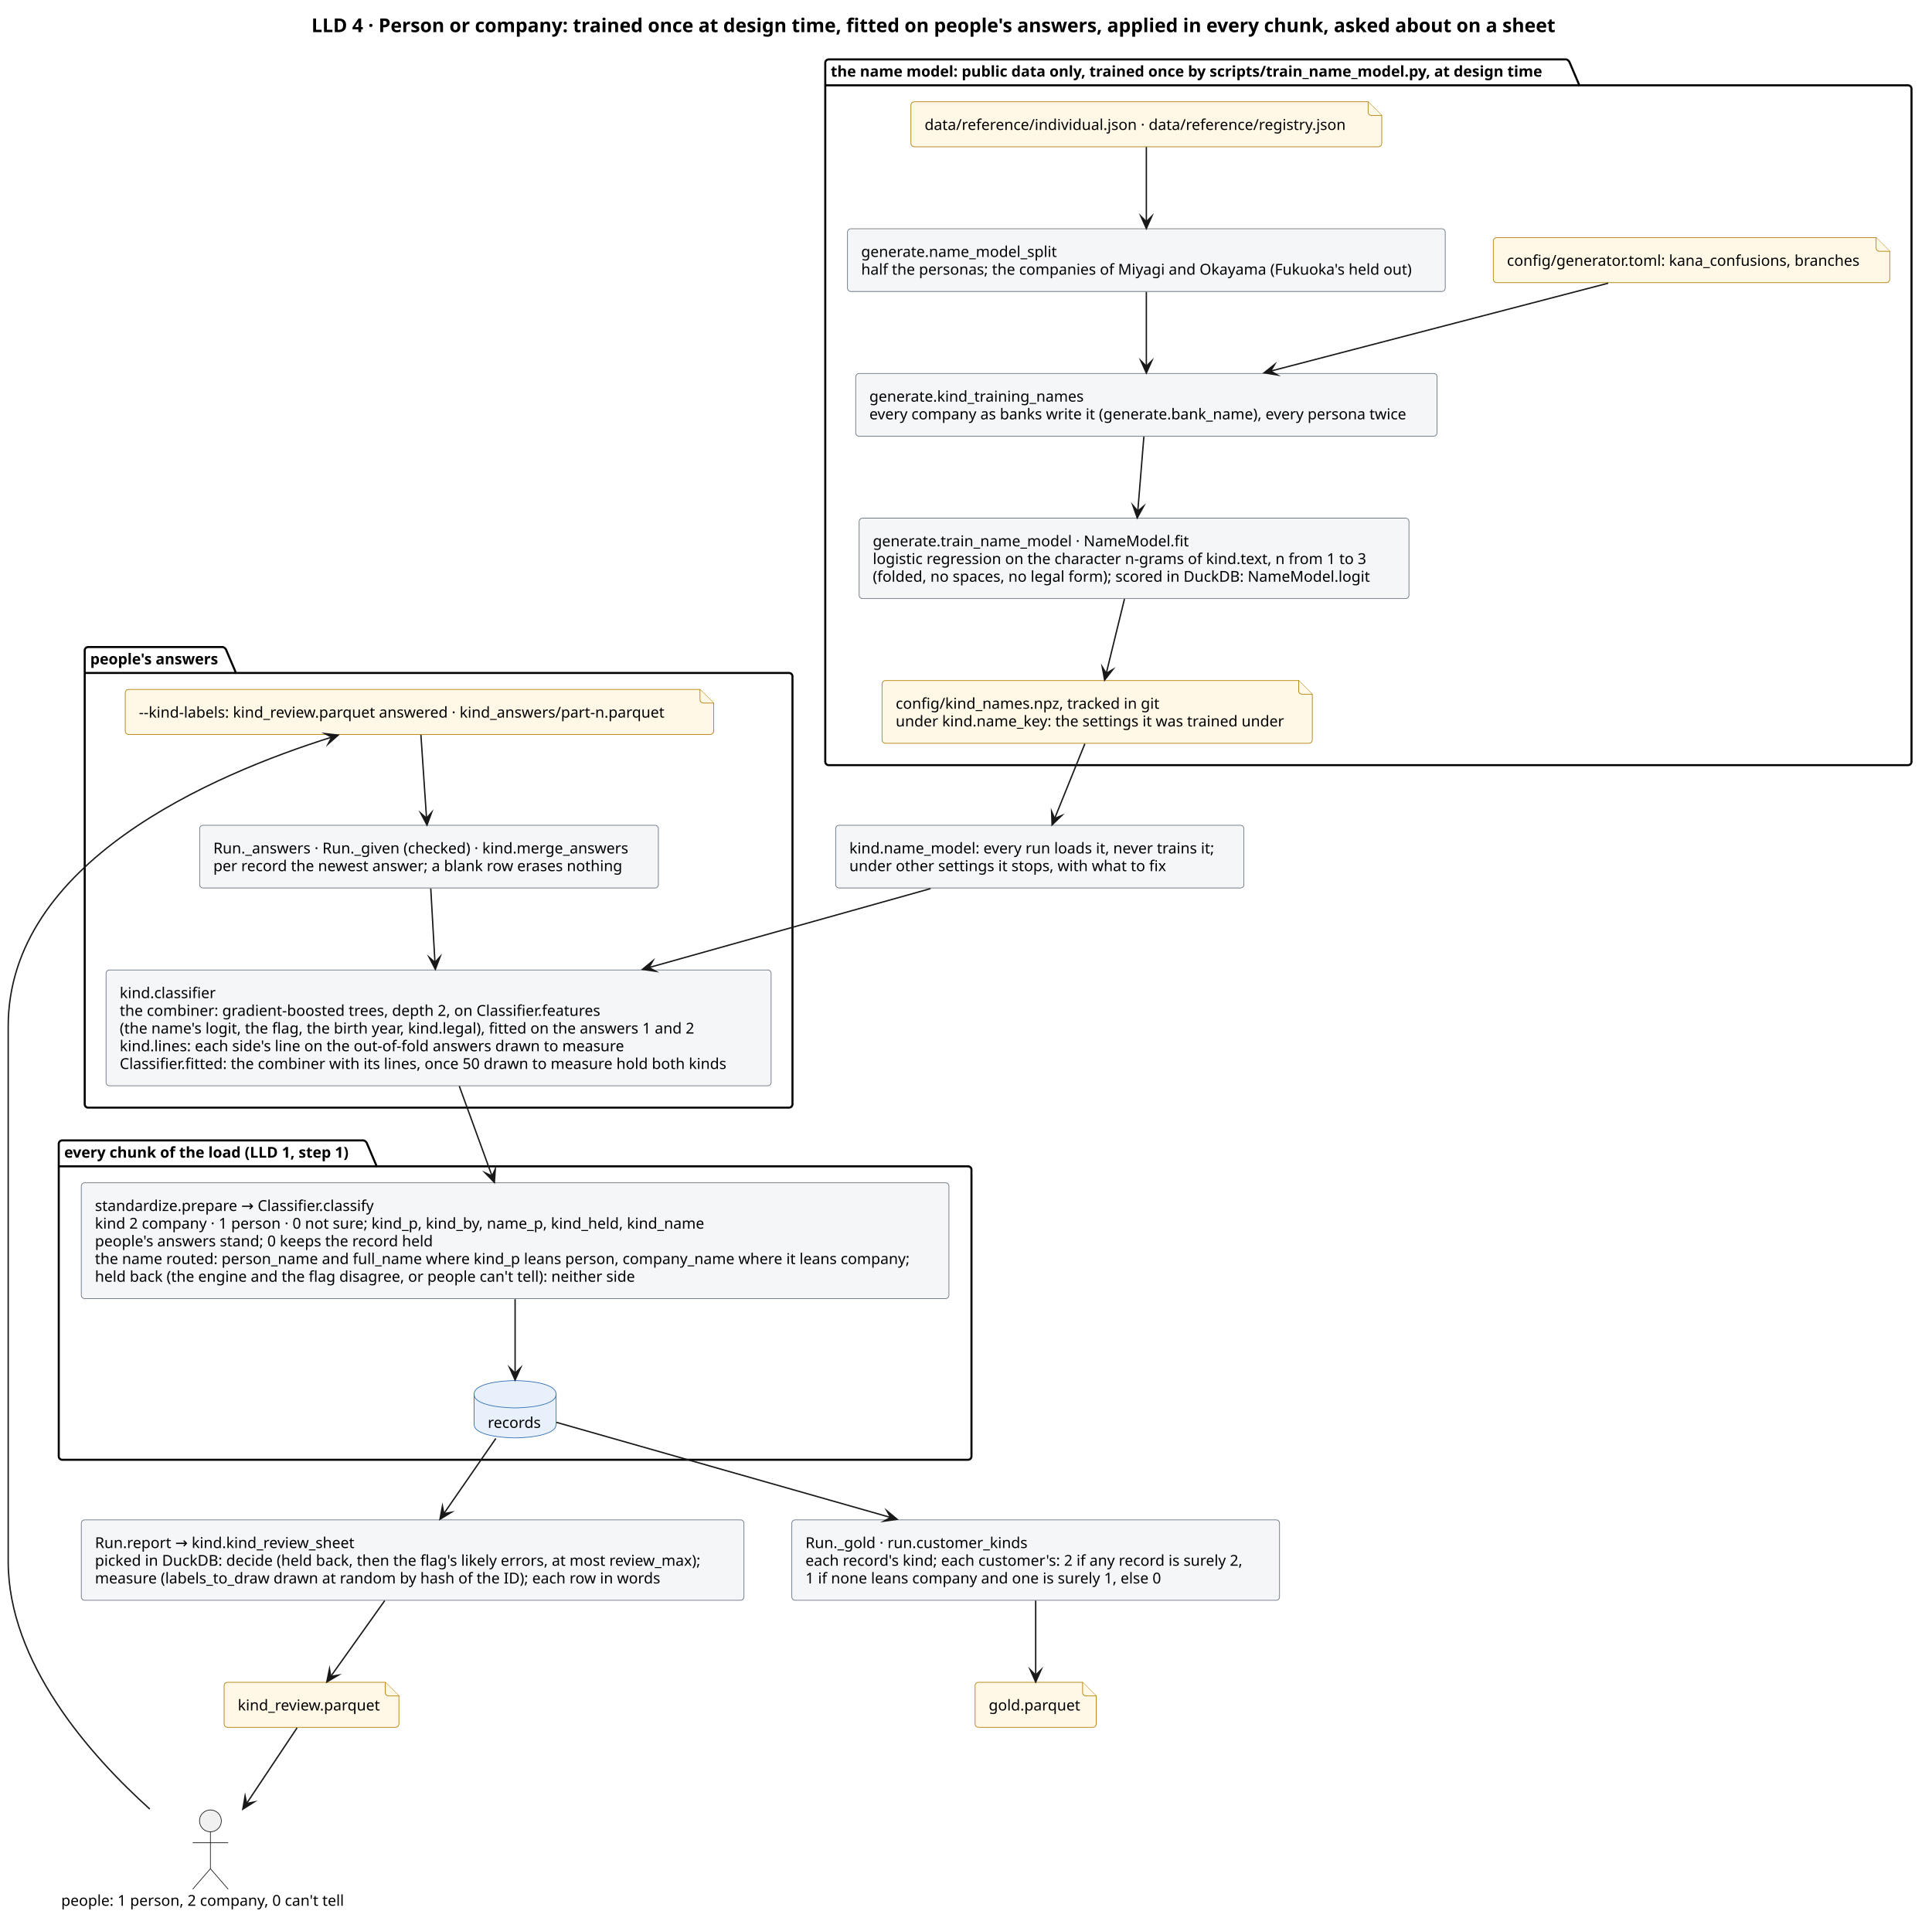
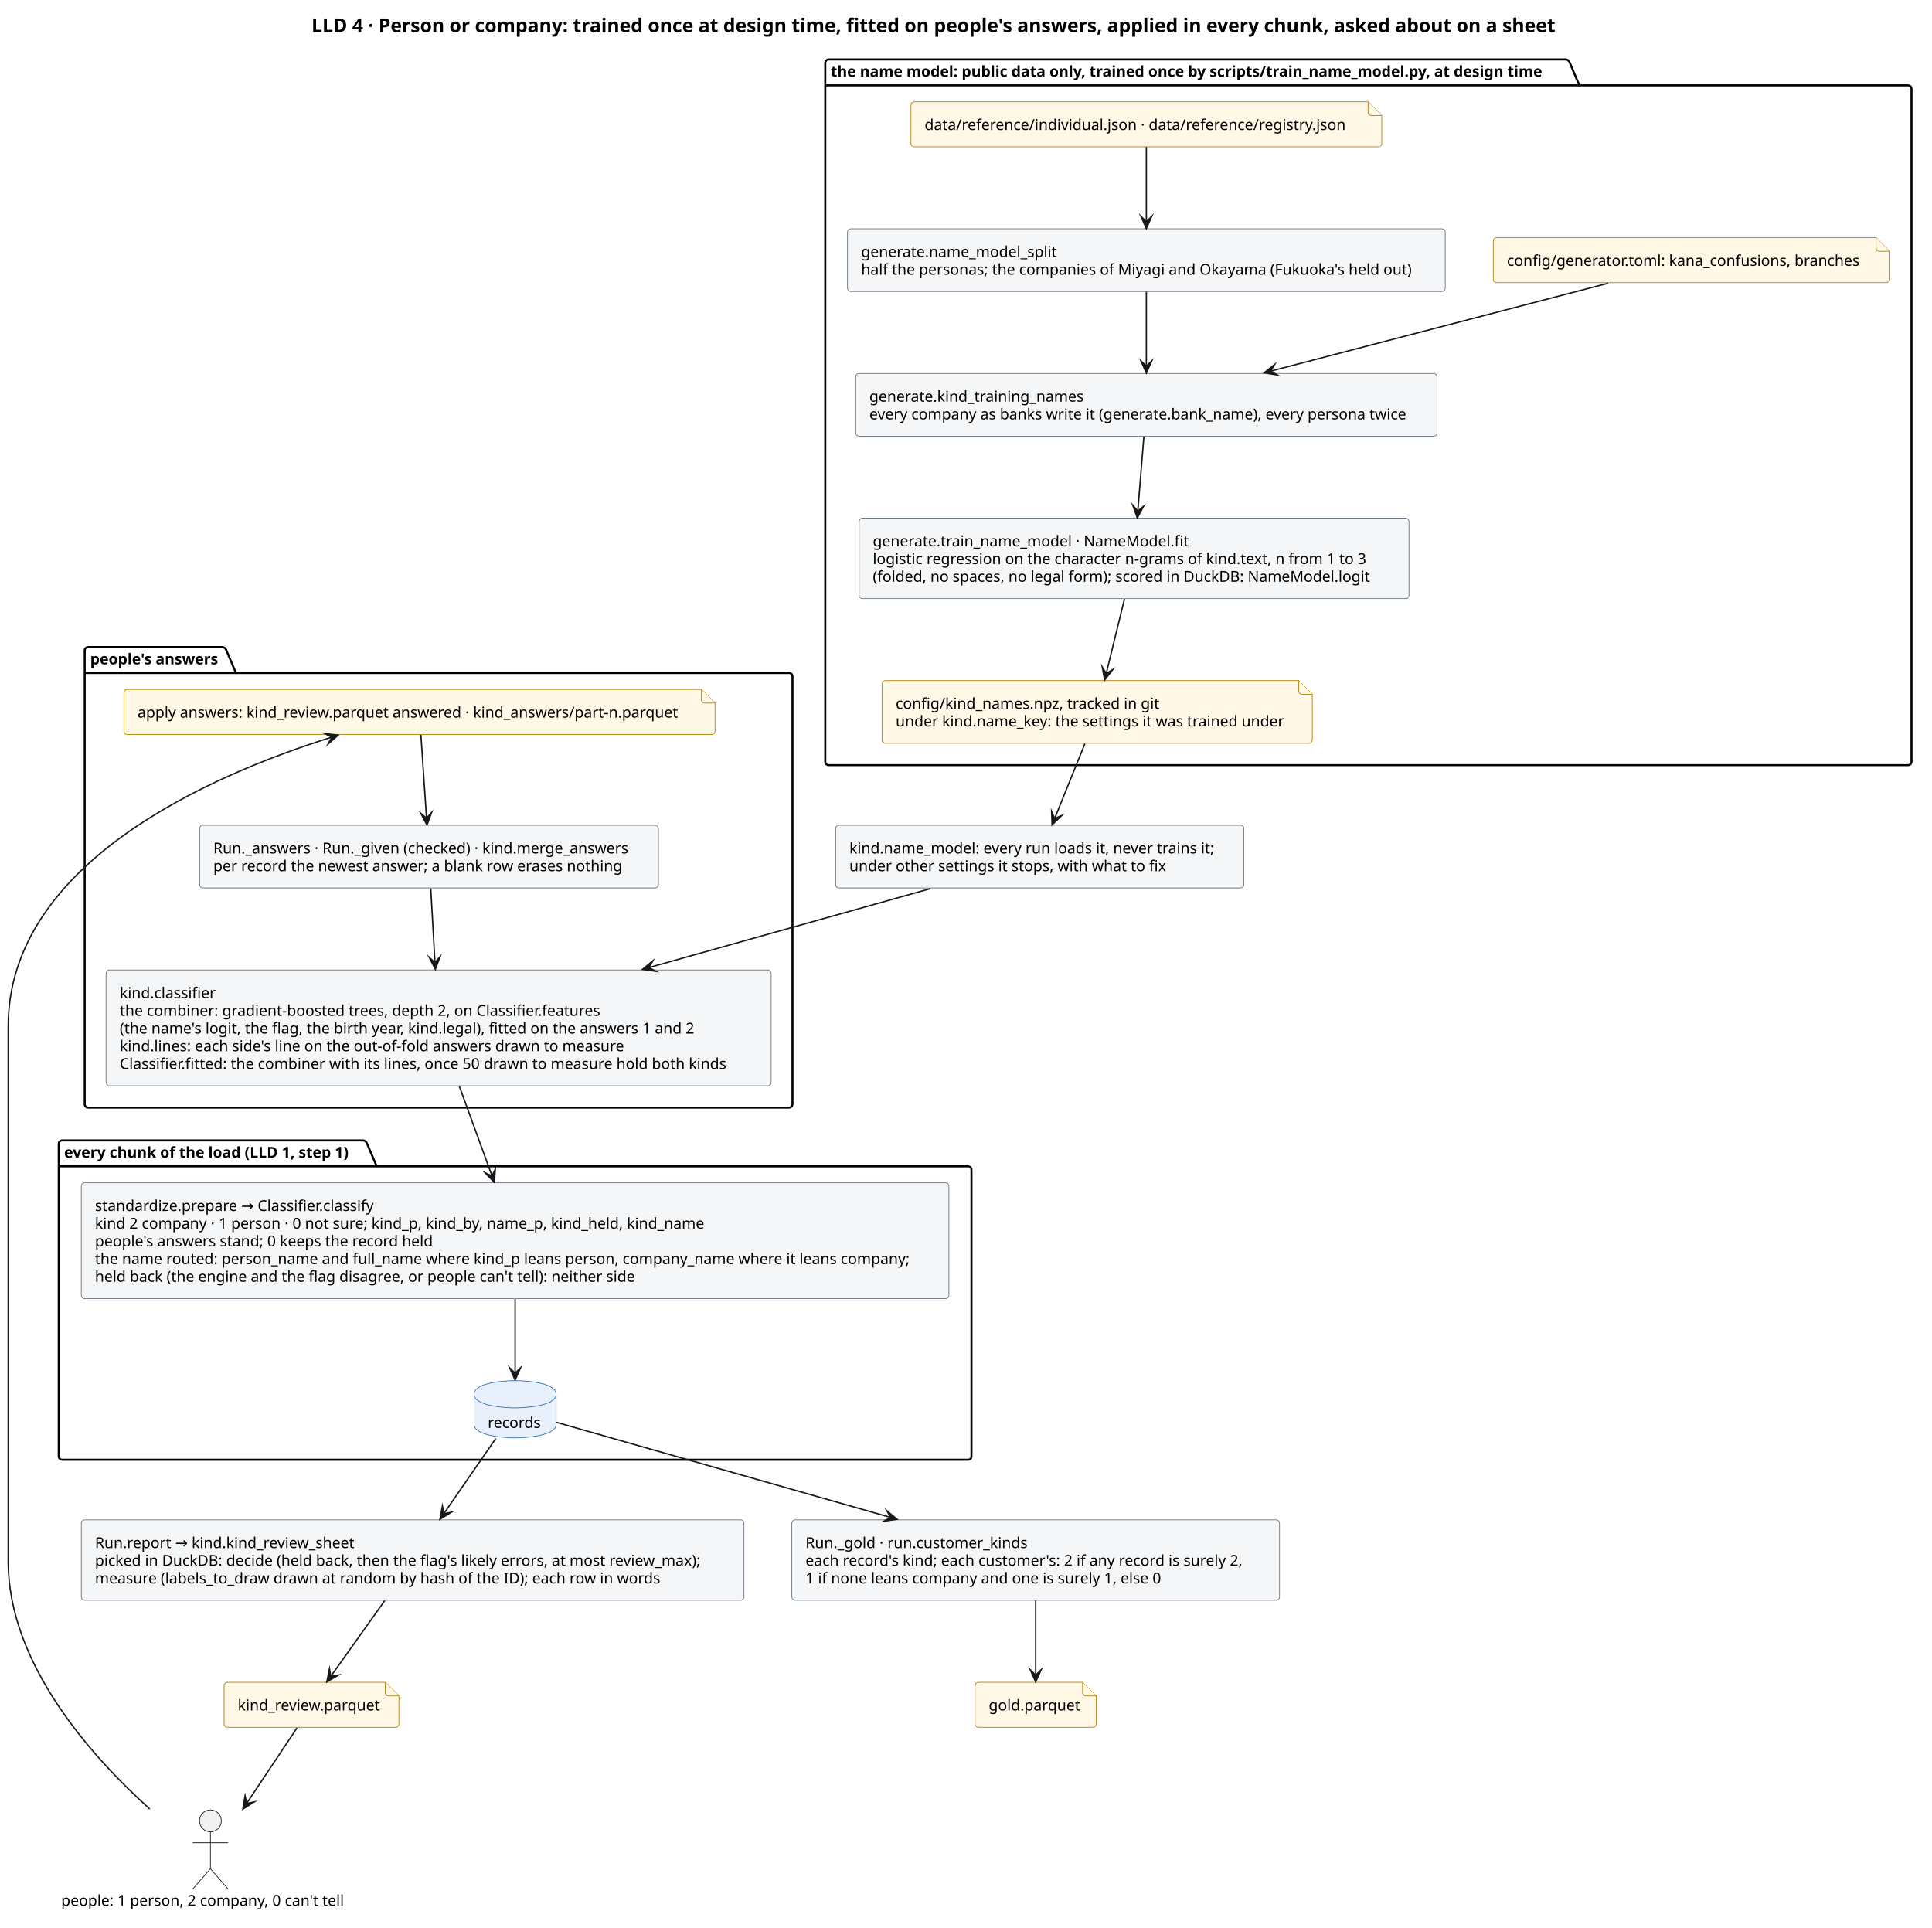
<svg xmlns="http://www.w3.org/2000/svg" version="1.1" data-diagram-type="DESCRIPTION" style="width:1414px;height:1411px;background:#FFFFFF;" width="1414px" height="1411px" viewBox="0 0 1414 1411" zoomAndPan="magnify" preserveAspectRatio="none" contentStyleType="text/css">
  <defs />
  <g font-family="sans-serif" lengthAdjust="spacing">
    <g class="title" data-source-line="1">
      <text x="227.951" y="23.535" fill="#000" font-size="14" textLength="951.098" font-weight="700">LLD 4 · Person or company: trained once at design time, fitted on people's answers, applied in every chunk, asked about on a sheet</text>
    </g>
    <g class="cluster" data-qualified-name="the name model. public data only. trained once by scripts.train_name_model.py. at design time" id="ent0001" data-source-line="16">
      <path d="M606.5,43.488 L1146.409,43.488 A3.75,3.75 0 0 1 1148.909,45.988 L1155.909,62.443 L1396.5,62.443 A2.5,2.5 0 0 1 1399,64.943 L1399,557.538 A2.5,2.5 0 0 1 1396.5,560.038 L606.5,560.038 A2.5,2.5 0 0 1 604,557.538 L604,45.988 A2.5,2.5 0 0 1 606.5,43.488" style="stroke:#000;stroke-width:1.5;" fill="none" />
      <line x1="604" y1="62.443" x2="1155.909" y2="62.443" style="stroke:#000;stroke-width:1.5;" />
      <text x="608" y="56.123" fill="#000" font-size="11" textLength="538.909" font-weight="700">the name model: public data only, trained once by scripts/train_name_model.py, at design time</text>
    </g>
    <g class="cluster" data-qualified-name="people.s answers" id="ent0009" data-source-line="26">
      <path d="M64.5,473.608 L163.2,473.608 A3.75,3.75 0 0 1 165.7,476.108 L172.7,492.563 L577.5,492.563 A2.5,2.5 0 0 1 580,495.063 L580,808.218 A2.5,2.5 0 0 1 577.5,810.718 L64.5,810.718 A2.5,2.5 0 0 1 62,808.218 L62,476.108 A2.5,2.5 0 0 1 64.5,473.608" style="stroke:#000;stroke-width:1.5;" fill="none" />
      <line x1="62" y1="492.563" x2="172.7" y2="492.563" style="stroke:#000;stroke-width:1.5;" />
      <text x="66" y="486.243" fill="#000" font-size="11" textLength="97.7" font-weight="700">people's answers</text>
    </g>
    <g class="cluster" data-qualified-name="every chunk of the load .LLD 1. step 1." id="ent0013" data-source-line="32">
      <path d="M45.5,834.718 L266.205,834.718 A3.75,3.75 0 0 1 268.705,837.218 L275.705,853.673 L708.5,853.673 A2.5,2.5 0 0 1 711,856.173 L711,1065.948 A2.5,2.5 0 0 1 708.5,1068.448 L45.5,1068.448 A2.5,2.5 0 0 1 43,1065.948 L43,837.218 A2.5,2.5 0 0 1 45.5,834.718" style="stroke:#000;stroke-width:1.5;" fill="none" />
      <line x1="43" y1="853.673" x2="275.705" y2="853.673" style="stroke:#000;stroke-width:1.5;" />
      <text x="47" y="847.353" fill="#000" font-size="11" textLength="219.705" font-weight="700">every chunk of the load (LLD 1, step 1)</text>
    </g>
    <g class="entity" data-qualified-name="the name model. public data only. trained once by scripts.train_name_model.py. at design time.f_ref" id="ent0002" data-source-line="17">
      <path d="M666.7,76.988 L666.7,104.943 A2.5,2.5 0 0 0 669.2,107.443 L1008.791,107.443 A2.5,2.5 0 0 0 1011.291,104.943 L1011.291,84.488 L1001.291,74.488 L669.2,74.488 A2.5,2.5 0 0 0 666.7,76.988" style="stroke:#B07D00;stroke-width:0.5;" fill="#FFF8E6" />
      <path d="M1001.291,74.488 L1001.291,81.988 A2.5,2.5 0 0 0 1003.791,84.488 L1011.291,84.488" style="stroke:#B07D00;stroke-width:0.5;" fill="#FFF8E6" />
      <text x="676.7" y="95.123" fill="#000" font-size="11" textLength="324.591">data/reference/individual.json · data/reference/registry.json</text>
    </g>
    <g class="entity" data-qualified-name="the name model. public data only. trained once by scripts.train_name_model.py. at design time.f_gen" id="ent0003" data-source-line="18">
      <path d="M1092.91,176.418 L1092.91,204.373 A2.5,2.5 0 0 0 1095.41,206.873 L1380.587,206.873 A2.5,2.5 0 0 0 1383.087,204.373 L1383.087,183.918 L1373.087,173.918 L1095.41,173.918 A2.5,2.5 0 0 0 1092.91,176.418" style="stroke:#B07D00;stroke-width:0.5;" fill="#FFF8E6" />
      <path d="M1373.087,173.918 L1373.087,181.418 A2.5,2.5 0 0 0 1375.587,183.918 L1383.087,183.918" style="stroke:#B07D00;stroke-width:0.5;" fill="#FFF8E6" />
      <text x="1102.91" y="194.553" fill="#000" font-size="11" textLength="270.177">config/generator.toml: kana_confusions, branches</text>
    </g>
    <g class="entity" data-qualified-name="the name model. public data only. trained once by scripts.train_name_model.py. at design time.split" id="ent0004" data-source-line="19">
      <rect x="620.26" y="167.438" width="437.49" height="45.91" fill="#F4F6F8" style="stroke:#65717E;stroke-width:0.5;" rx="2.5" ry="2.5" />
      <text x="630.26" y="188.073" fill="#000" font-size="11" textLength="146.803">generate.name_model_split</text>
      <text x="630.26" y="201.028" fill="#000" font-size="11" textLength="417.49">half the personas; the companies of Miyagi and Okayama (Fukuoka's held out)</text>
    </g>
    <g class="entity" data-qualified-name="the name model. public data only. trained once by scripts.train_name_model.py. at design time.names" id="ent0005" data-source-line="20">
      <rect x="626.27" y="273.348" width="425.469" height="45.91" fill="#F4F6F8" style="stroke:#65717E;stroke-width:0.5;" rx="2.5" ry="2.5" />
      <text x="636.27" y="293.983" fill="#000" font-size="11" textLength="161.068">generate.kind_training_names</text>
      <text x="636.27" y="306.938" fill="#000" font-size="11" textLength="405.469">every company as banks write it (generate.bank_name), every persona twice</text>
    </g>
    <g class="entity" data-qualified-name="the name model. public data only. trained once by scripts.train_name_model.py. at design time.model" id="ent0006" data-source-line="21">
      <rect x="628.79" y="379.258" width="402.422" height="58.865" fill="#F4F6F8" style="stroke:#65717E;stroke-width:0.5;" rx="2.5" ry="2.5" />
      <text x="638.79" y="399.893" fill="#000" font-size="11" textLength="236.817">generate.train_name_model · NameModel.fit</text>
      <text x="638.79" y="412.848" fill="#000" font-size="11" textLength="382.422">logistic regression on the character n-grams of kind.text, n from 1 to 3</text>
      <text x="638.79" y="425.803" fill="#000" font-size="11" textLength="378.377">(folded, no spaces, no legal form); scored in DuckDB: NameModel.logit</text>
    </g>
    <g class="entity" data-qualified-name="the name model. public data only. trained once by scripts.train_name_model.py. at design time.f_cache" id="ent0007" data-source-line="22">
      <path d="M645.55,500.628 L645.55,541.538 A2.5,2.5 0 0 0 648.05,544.038 L957.955,544.038 A2.5,2.5 0 0 0 960.455,541.538 L960.455,508.128 L950.455,498.128 L648.05,498.128 A2.5,2.5 0 0 0 645.55,500.628" style="stroke:#B07D00;stroke-width:0.5;" fill="#FFF8E6" />
      <path d="M950.455,498.128 L950.455,505.628 A2.5,2.5 0 0 0 952.955,508.128 L960.455,508.128" style="stroke:#B07D00;stroke-width:0.5;" fill="#FFF8E6" />
      <text x="655.55" y="518.763" fill="#000" font-size="11" textLength="204.257">config/kind_names.npz, tracked in git</text>
      <text x="655.55" y="531.718" fill="#000" font-size="11" textLength="294.905">under kind.name_key: the settings it was trained under</text>
    </g>
    <g class="entity" data-qualified-name="people.s answers.f_answers" id="ent0010" data-source-line="27">
-       <path d="M91.67,507.108 L91.67,535.063 A2.5,2.5 0 0 0 94.17,537.563 L519.828,537.563 A2.5,2.5 0 0 0 522.328,535.063 L522.328,514.608 L512.328,504.608 L94.17,504.608 A2.5,2.5 0 0 0 91.67,507.108" style="stroke:#B07D00;stroke-width:0.5;" fill="#FFF8E6" />
-       <path d="M512.328,504.608 L512.328,512.108 A2.5,2.5 0 0 0 514.828,514.608 L522.328,514.608" style="stroke:#B07D00;stroke-width:0.5;" fill="#FFF8E6" />
-       <text x="101.67" y="525.243" fill="#000" font-size="11" textLength="410.658">--kind-labels: kind_review.parquet answered · kind_answers/part-n.parquet</text>
+       <path d="M90.67,507.108 L90.67,535.063 A2.5,2.5 0 0 0 93.17,537.563 L520.831,537.563 A2.5,2.5 0 0 0 523.331,535.063 L523.331,514.608 L513.331,504.608 L93.17,504.608 A2.5,2.5 0 0 0 90.67,507.108" style="stroke:#B07D00;stroke-width:0.5;" fill="#FFF8E6" />
+       <path d="M513.331,504.608 L513.331,512.108 A2.5,2.5 0 0 0 515.831,514.608 L523.331,514.608" style="stroke:#B07D00;stroke-width:0.5;" fill="#FFF8E6" />
+       <text x="100.67" y="525.243" fill="#000" font-size="11" textLength="412.661">apply answers: kind_review.parquet answered · kind_answers/part-n.parquet</text>
    </g>
    <g class="entity" data-qualified-name="people.s answers.merge" id="ent0011" data-source-line="28">
      <rect x="146.12" y="604.038" width="335.756" height="45.91" fill="#F4F6F8" style="stroke:#65717E;stroke-width:0.5;" rx="2.5" ry="2.5" />
      <text x="156.12" y="624.673" fill="#000" font-size="11" textLength="315.756">Run._answers · Run._given (checked) · kind.merge_answers</text>
      <text x="156.12" y="637.628" fill="#000" font-size="11" textLength="309.445">per record the newest answer; a blank row erases nothing</text>
    </g>
    <g class="entity" data-qualified-name="people.s answers.fit" id="ent0012" data-source-line="29">
      <rect x="77.62" y="709.948" width="486.753" height="84.775" fill="#F4F6F8" style="stroke:#65717E;stroke-width:0.5;" rx="2.5" ry="2.5" />
      <text x="87.62" y="730.583" fill="#000" font-size="11" textLength="73.976">kind.classifier</text>
      <text x="87.62" y="743.538" fill="#000" font-size="11" textLength="370.229">the combiner: gradient-boosted trees, depth 2, on Classifier.features</text>
      <text x="87.62" y="756.493" fill="#000" font-size="11" textLength="442.535">(the name's logit, the flag, the birth year, kind.legal), fitted on the answers 1 and 2</text>
      <text x="87.62" y="769.448" fill="#000" font-size="11" textLength="389.206">kind.lines: each side's line on the out-of-fold answers drawn to measure</text>
      <text x="87.62" y="782.403" fill="#000" font-size="11" textLength="466.753">Classifier.fitted: the combiner with its lines, once 50 drawn to measure hold both kinds</text>
    </g>
    <g class="entity" data-qualified-name="every chunk of the load .LLD 1. step 1..classify" id="ent0014" data-source-line="33">
      <rect x="59.49" y="865.718" width="635.022" height="84.775" fill="#F4F6F8" style="stroke:#65717E;stroke-width:0.5;" rx="2.5" ry="2.5" />
      <text x="69.49" y="886.353" fill="#000" font-size="11" textLength="216.949">standardize.prepare → Classifier.classify</text>
      <text x="69.49" y="899.308" fill="#000" font-size="11" textLength="472.162">kind 2 company · 1 person · 0 not sure; kind_p, kind_by, name_p, kind_held, kind_name</text>
      <text x="69.49" y="912.263" fill="#000" font-size="11" textLength="257.522">people's answers stand; 0 keeps the record held</text>
      <text x="69.49" y="925.218" fill="#000" font-size="11" textLength="615.022">the name routed: person_name and full_name where kind_p leans person, company_name where it leans company;</text>
      <text x="69.49" y="938.173" fill="#000" font-size="11" textLength="411.565">held back (the engine and the flag disagree, or people can't tell): neither side</text>
    </g>
    <g class="entity" data-qualified-name="every chunk of the load .LLD 1. step 1..records" id="ent0015" data-source-line="34">
      <path d="M346.97,1020.498 C346.97,1010.498 376.996,1010.498 376.996,1010.498 C376.996,1010.498 407.022,1010.498 407.022,1020.498 L407.022,1042.453 C407.022,1052.453 376.996,1052.453 376.996,1052.453 C376.996,1052.453 346.97,1052.453 346.97,1042.453 L346.97,1020.498" style="stroke:#2C6DB3;stroke-width:0.5;" fill="#E8F1FB" />
      <path d="M346.97,1020.498 C346.97,1030.498 376.996,1030.498 376.996,1030.498 C376.996,1030.498 407.022,1030.498 407.022,1020.498" style="stroke:#2C6DB3;stroke-width:0.5;" fill="none" />
      <text x="356.97" y="1045.133" fill="#000" font-size="11" textLength="40.052">records</text>
    </g>
    <g class="entity" data-qualified-name="load" id="ent0008" data-source-line="24">
      <rect x="611.62" y="604.038" width="298.765" height="45.91" fill="#F4F6F8" style="stroke:#65717E;stroke-width:0.5;" rx="2.5" ry="2.5" />
      <text x="621.62" y="624.673" fill="#000" font-size="11" textLength="278.765">kind.name_model: every run loads it, never trains it;</text>
      <text x="621.62" y="637.628" fill="#000" font-size="11" textLength="242.526">under other settings it stops, with what to fix</text>
    </g>
    <g class="entity" data-qualified-name="gold" id="ent0016" data-source-line="37">
      <rect x="579.52" y="1112.448" width="356.956" height="58.865" fill="#F4F6F8" style="stroke:#65717E;stroke-width:0.5;" rx="2.5" ry="2.5" />
      <text x="589.52" y="1133.083" fill="#000" font-size="11" textLength="169.689">Run._gold · run.customer_kinds</text>
      <text x="589.52" y="1146.038" fill="#000" font-size="11" textLength="336.956">each record's kind; each customer's: 2 if any record is surely 2,</text>
      <text x="589.52" y="1158.993" fill="#000" font-size="11" textLength="273.802">1 if none leans company and one is surely 1, else 0</text>
    </g>
    <g class="entity" data-qualified-name="f_gold" id="ent0017" data-source-line="38">
      <path d="M713.65,1233.818 L713.65,1261.773 A2.5,2.5 0 0 0 716.15,1264.273 L799.841,1264.273 A2.5,2.5 0 0 0 802.341,1261.773 L802.341,1241.318 L792.341,1231.318 L716.15,1231.318 A2.5,2.5 0 0 0 713.65,1233.818" style="stroke:#B07D00;stroke-width:0.5;" fill="#FFF8E6" />
      <path d="M792.341,1231.318 L792.341,1238.818 A2.5,2.5 0 0 0 794.841,1241.318 L802.341,1241.318" style="stroke:#B07D00;stroke-width:0.5;" fill="#FFF8E6" />
      <text x="723.65" y="1251.953" fill="#000" font-size="11" textLength="68.691">gold.parquet</text>
    </g>
    <g class="entity" data-qualified-name="sheet" id="ent0018" data-source-line="39">
      <rect x="59.5" y="1112.448" width="485.002" height="58.865" fill="#F4F6F8" style="stroke:#65717E;stroke-width:0.5;" rx="2.5" ry="2.5" />
      <text x="69.5" y="1133.083" fill="#000" font-size="11" textLength="199.085">Run.report → kind.kind_review_sheet</text>
      <text x="69.5" y="1146.038" fill="#000" font-size="11" textLength="465.002">picked in DuckDB: decide (held back, then the flag's likely errors, at most review_max);</text>
      <text x="69.5" y="1158.993" fill="#000" font-size="11" textLength="428.651">measure (labels_to_draw drawn at random by hash of the ID); each row in words</text>
    </g>
    <g class="entity" data-qualified-name="f_sheet" id="ent0019" data-source-line="40">
      <path d="M164.03,1233.818 L164.03,1261.773 A2.5,2.5 0 0 0 166.53,1264.273 L289.468,1264.273 A2.5,2.5 0 0 0 291.968,1261.773 L291.968,1241.318 L281.968,1231.318 L166.53,1231.318 A2.5,2.5 0 0 0 164.03,1233.818" style="stroke:#B07D00;stroke-width:0.5;" fill="#FFF8E6" />
      <path d="M281.968,1231.318 L281.968,1238.818 A2.5,2.5 0 0 0 284.468,1241.318 L291.968,1241.318" style="stroke:#B07D00;stroke-width:0.5;" fill="#FFF8E6" />
      <text x="174.03" y="1251.953" fill="#000" font-size="11" textLength="107.938">kind_review.parquet</text>
    </g>
    <g class="entity" data-qualified-name="people" id="ent0020" data-source-line="41">
      <ellipse cx="153.999" cy="1332.768" rx="8" ry="8" fill="#F1F1F1" style="stroke:#181818;stroke-width:0.5;" />
      <path d="M153.999,1340.768 L153.999,1367.768 M140.999,1348.768 L166.999,1348.768 M153.999,1367.768 L140.999,1382.768 M153.999,1367.768 L166.999,1382.768" style="stroke:#181818;stroke-width:0.5;" fill="none" />
      <text x="44.77" y="1394.903" fill="#000" font-size="11" textLength="218.458">people: 1 person, 2 company, 0 can't tell</text>
    </g>
    <g class="link" data-entity-1="ent0002" data-entity-2="ent0004" id="lnk21" data-source-line="43" data-link-type="dependency">
      <path d="M839,107.618 C839,123.758 839,144.058 839,162.248" style="stroke:#181818;stroke-width:1;" fill="none" id="f_ref-to-split" />
      <polygon points="839,167.248,843,158.248,839,162.248,835,158.248,839,167.248" fill="#181818" style="stroke:#181818;stroke-width:1;stroke-linejoin:miter;stroke-miterlimit:10;" />
    </g>
    <g class="link" data-entity-1="ent0004" data-entity-2="ent0005" id="lnk22" data-source-line="44" data-link-type="dependency">
      <path d="M839,213.688 C839,231.218 839,250.528 839,268.048" style="stroke:#181818;stroke-width:1;" fill="none" id="split-to-names" />
      <polygon points="839,273.048,843,264.048,839,268.048,835,264.048,839,273.048" fill="#181818" style="stroke:#181818;stroke-width:1;stroke-linejoin:miter;stroke-miterlimit:10;" />
    </g>
    <g class="link" data-entity-1="ent0003" data-entity-2="ent0005" id="lnk23" data-source-line="45" data-link-type="dependency">
      <path d="M1176.97,207.288 C1109.73,224.798 1005.919,251.839 930.019,271.599" style="stroke:#181818;stroke-width:1;" fill="none" id="f_gen-to-names" />
      <polygon points="925.18,272.858,934.897,274.462,930.019,271.599,932.882,266.72,925.18,272.858" fill="#181818" style="stroke:#181818;stroke-width:1;stroke-linejoin:miter;stroke-miterlimit:10;" />
    </g>
    <g class="link" data-entity-1="ent0005" data-entity-2="ent0006" id="lnk24" data-source-line="46" data-link-type="dependency">
      <path d="M837.18,319.648 C835.78,336.778 834.246,355.575 832.736,374.105" style="stroke:#181818;stroke-width:1;" fill="none" id="names-to-model" />
      <polygon points="832.33,379.088,837.048,370.443,832.736,374.105,829.074,369.793,832.33,379.088" fill="#181818" style="stroke:#181818;stroke-width:1;stroke-linejoin:miter;stroke-miterlimit:10;" />
    </g>
    <g class="link" data-entity-1="ent0006" data-entity-2="ent0007" id="lnk25" data-source-line="47" data-link-type="dependency">
      <path d="M822.98,438.408 C818.45,456.938 813.83,475.822 809.64,492.922" style="stroke:#181818;stroke-width:1;" fill="none" id="model-to-f_cache" />
      <polygon points="808.45,497.778,814.477,489.989,809.64,492.922,806.707,488.085,808.45,497.778" fill="#181818" style="stroke:#181818;stroke-width:1;stroke-linejoin:miter;stroke-miterlimit:10;" />
    </g>
    <g class="link" data-entity-1="ent0007" data-entity-2="ent0008" id="lnk26" data-source-line="48" data-link-type="dependency">
      <path d="M793.99,544.368 C786.9,561.908 778.953,581.582 771.873,599.102" style="stroke:#181818;stroke-width:1;" fill="none" id="f_cache-to-load" />
      <polygon points="770,603.738,777.081,596.893,771.873,599.102,769.663,593.895,770,603.738" fill="#181818" style="stroke:#181818;stroke-width:1;stroke-linejoin:miter;stroke-miterlimit:10;" />
    </g>
    <g class="link" data-entity-1="ent0008" data-entity-2="ent0012" id="lnk27" data-source-line="49" data-link-type="dependency">
      <path d="M681.06,650.398 C622.34,666.858 545.654,688.358 475.034,708.158" style="stroke:#181818;stroke-width:1;" fill="none" id="load-to-fit" />
      <polygon points="470.22,709.508,479.966,710.93,475.034,708.158,477.806,703.227,470.22,709.508" fill="#181818" style="stroke:#181818;stroke-width:1;stroke-linejoin:miter;stroke-miterlimit:10;" />
    </g>
    <g class="link" data-entity-1="ent0010" data-entity-2="ent0011" id="lnk28" data-source-line="50" data-link-type="dependency">
      <path d="M308.06,537.868 C309.25,555.468 310.845,579.07 312.175,598.89" style="stroke:#181818;stroke-width:1;" fill="none" id="f_answers-to-merge" />
      <polygon points="312.51,603.878,315.898,594.631,312.175,598.89,307.916,595.166,312.51,603.878" fill="#181818" style="stroke:#181818;stroke-width:1;stroke-linejoin:miter;stroke-miterlimit:10;" />
    </g>
    <g class="link" data-entity-1="ent0011" data-entity-2="ent0012" id="lnk29" data-source-line="51" data-link-type="dependency">
      <path d="M315.27,650.328 C316.2,666.778 317.218,684.656 318.338,704.466" style="stroke:#181818;stroke-width:1;" fill="none" id="merge-to-fit" />
      <polygon points="318.62,709.458,322.106,700.247,318.338,704.466,314.118,700.698,318.62,709.458" fill="#181818" style="stroke:#181818;stroke-width:1;stroke-linejoin:miter;stroke-miterlimit:10;" />
    </g>
    <g class="link" data-entity-1="ent0012" data-entity-2="ent0014" id="lnk30" data-source-line="52" data-link-type="dependency">
      <path d="M336.15,794.948 C344.12,816.828 352.149,838.88 360.119,860.76" style="stroke:#181818;stroke-width:1;" fill="none" id="fit-to-classify" />
      <polygon points="361.83,865.458,362.508,855.633,360.119,860.76,354.991,858.371,361.83,865.458" fill="#181818" style="stroke:#181818;stroke-width:1;stroke-linejoin:miter;stroke-miterlimit:10;" />
    </g>
    <g class="link" data-entity-1="ent0014" data-entity-2="ent0015" id="lnk31" data-source-line="53" data-link-type="dependency">
      <path d="M377,950.878 C377,970.898 377,988.968 377,1005.108" style="stroke:#181818;stroke-width:1;" fill="none" id="classify-to-records" />
      <polygon points="377,1010.108,381,1001.108,377,1005.108,373,1001.108,377,1010.108" fill="#181818" style="stroke:#181818;stroke-width:1;stroke-linejoin:miter;stroke-miterlimit:10;" />
    </g>
    <g class="link" data-entity-1="ent0015" data-entity-2="ent0016" id="lnk32" data-source-line="54" data-link-type="dependency">
      <path d="M407.21,1041.068 C460.46,1056.218 568.421,1086.94 651.801,1110.67" style="stroke:#181818;stroke-width:1;" fill="none" id="records-to-gold" />
      <polygon points="656.61,1112.038,649.049,1105.727,651.801,1110.67,646.859,1113.422,656.61,1112.038" fill="#181818" style="stroke:#181818;stroke-width:1;stroke-linejoin:miter;stroke-miterlimit:10;" />
    </g>
    <g class="link" data-entity-1="ent0016" data-entity-2="ent0017" id="lnk33" data-source-line="55" data-link-type="dependency">
      <path d="M758,1171.558 C758,1190.778 758,1210.358 758,1226.098" style="stroke:#181818;stroke-width:1;" fill="none" id="gold-to-f_gold" />
      <polygon points="758,1231.098,762,1222.098,758,1226.098,754,1222.098,758,1231.098" fill="#181818" style="stroke:#181818;stroke-width:1;stroke-linejoin:miter;stroke-miterlimit:10;" />
    </g>
    <g class="link" data-entity-1="ent0015" data-entity-2="ent0018" id="lnk34" data-source-line="56" data-link-type="dependency">
      <path d="M362.89,1052.868 C351.35,1069.548 337.734,1089.236 324.834,1107.886" style="stroke:#181818;stroke-width:1;" fill="none" id="records-to-sheet" />
      <polygon points="321.99,1111.998,330.4,1106.872,324.834,1107.886,323.82,1102.321,321.99,1111.998" fill="#181818" style="stroke:#181818;stroke-width:1;stroke-linejoin:miter;stroke-miterlimit:10;" />
    </g>
    <g class="link" data-entity-1="ent0018" data-entity-2="ent0019" id="lnk35" data-source-line="57" data-link-type="dependency">
      <path d="M281.58,1171.558 C267.89,1190.778 253.291,1211.286 242.081,1227.026" style="stroke:#181818;stroke-width:1;" fill="none" id="sheet-to-f_sheet" />
      <polygon points="239.18,1231.098,247.659,1226.088,242.081,1227.026,241.143,1221.447,239.18,1231.098" fill="#181818" style="stroke:#181818;stroke-width:1;stroke-linejoin:miter;stroke-miterlimit:10;" />
    </g>
    <g class="link" data-entity-1="ent0019" data-entity-2="ent0020" id="lnk36" data-source-line="58" data-link-type="dependency">
      <path d="M217.4,1264.688 C207.09,1280.148 193.845,1300.009 180.485,1320.029" style="stroke:#181818;stroke-width:1;" fill="none" id="f_sheet-to-people" />
      <polygon points="177.71,1324.188,186.033,1318.922,180.485,1320.029,179.379,1314.482,177.71,1324.188" fill="#181818" style="stroke:#181818;stroke-width:1;stroke-linejoin:miter;stroke-miterlimit:10;" />
    </g>
    <g class="link" data-entity-1="ent0020" data-entity-2="ent0010" id="lnk37" data-source-line="59" data-link-type="dependency">
      <path d="M109.6,1324.098 C66,1284.788 6,1217.188 6,1142.888 C6,751.338 6,751.338 6,751.338 C6,631.128 155.04,567.128 242.76,539.548" style="stroke:#181818;stroke-width:1;" fill="none" id="people-to-f_answers" />
      <polygon points="247.53,538.048,237.745,536.932,242.76,539.548,240.144,544.564,247.53,538.048" fill="#181818" style="stroke:#181818;stroke-width:1;stroke-linejoin:miter;stroke-miterlimit:10;" />
    </g>
  </g>
</svg>
